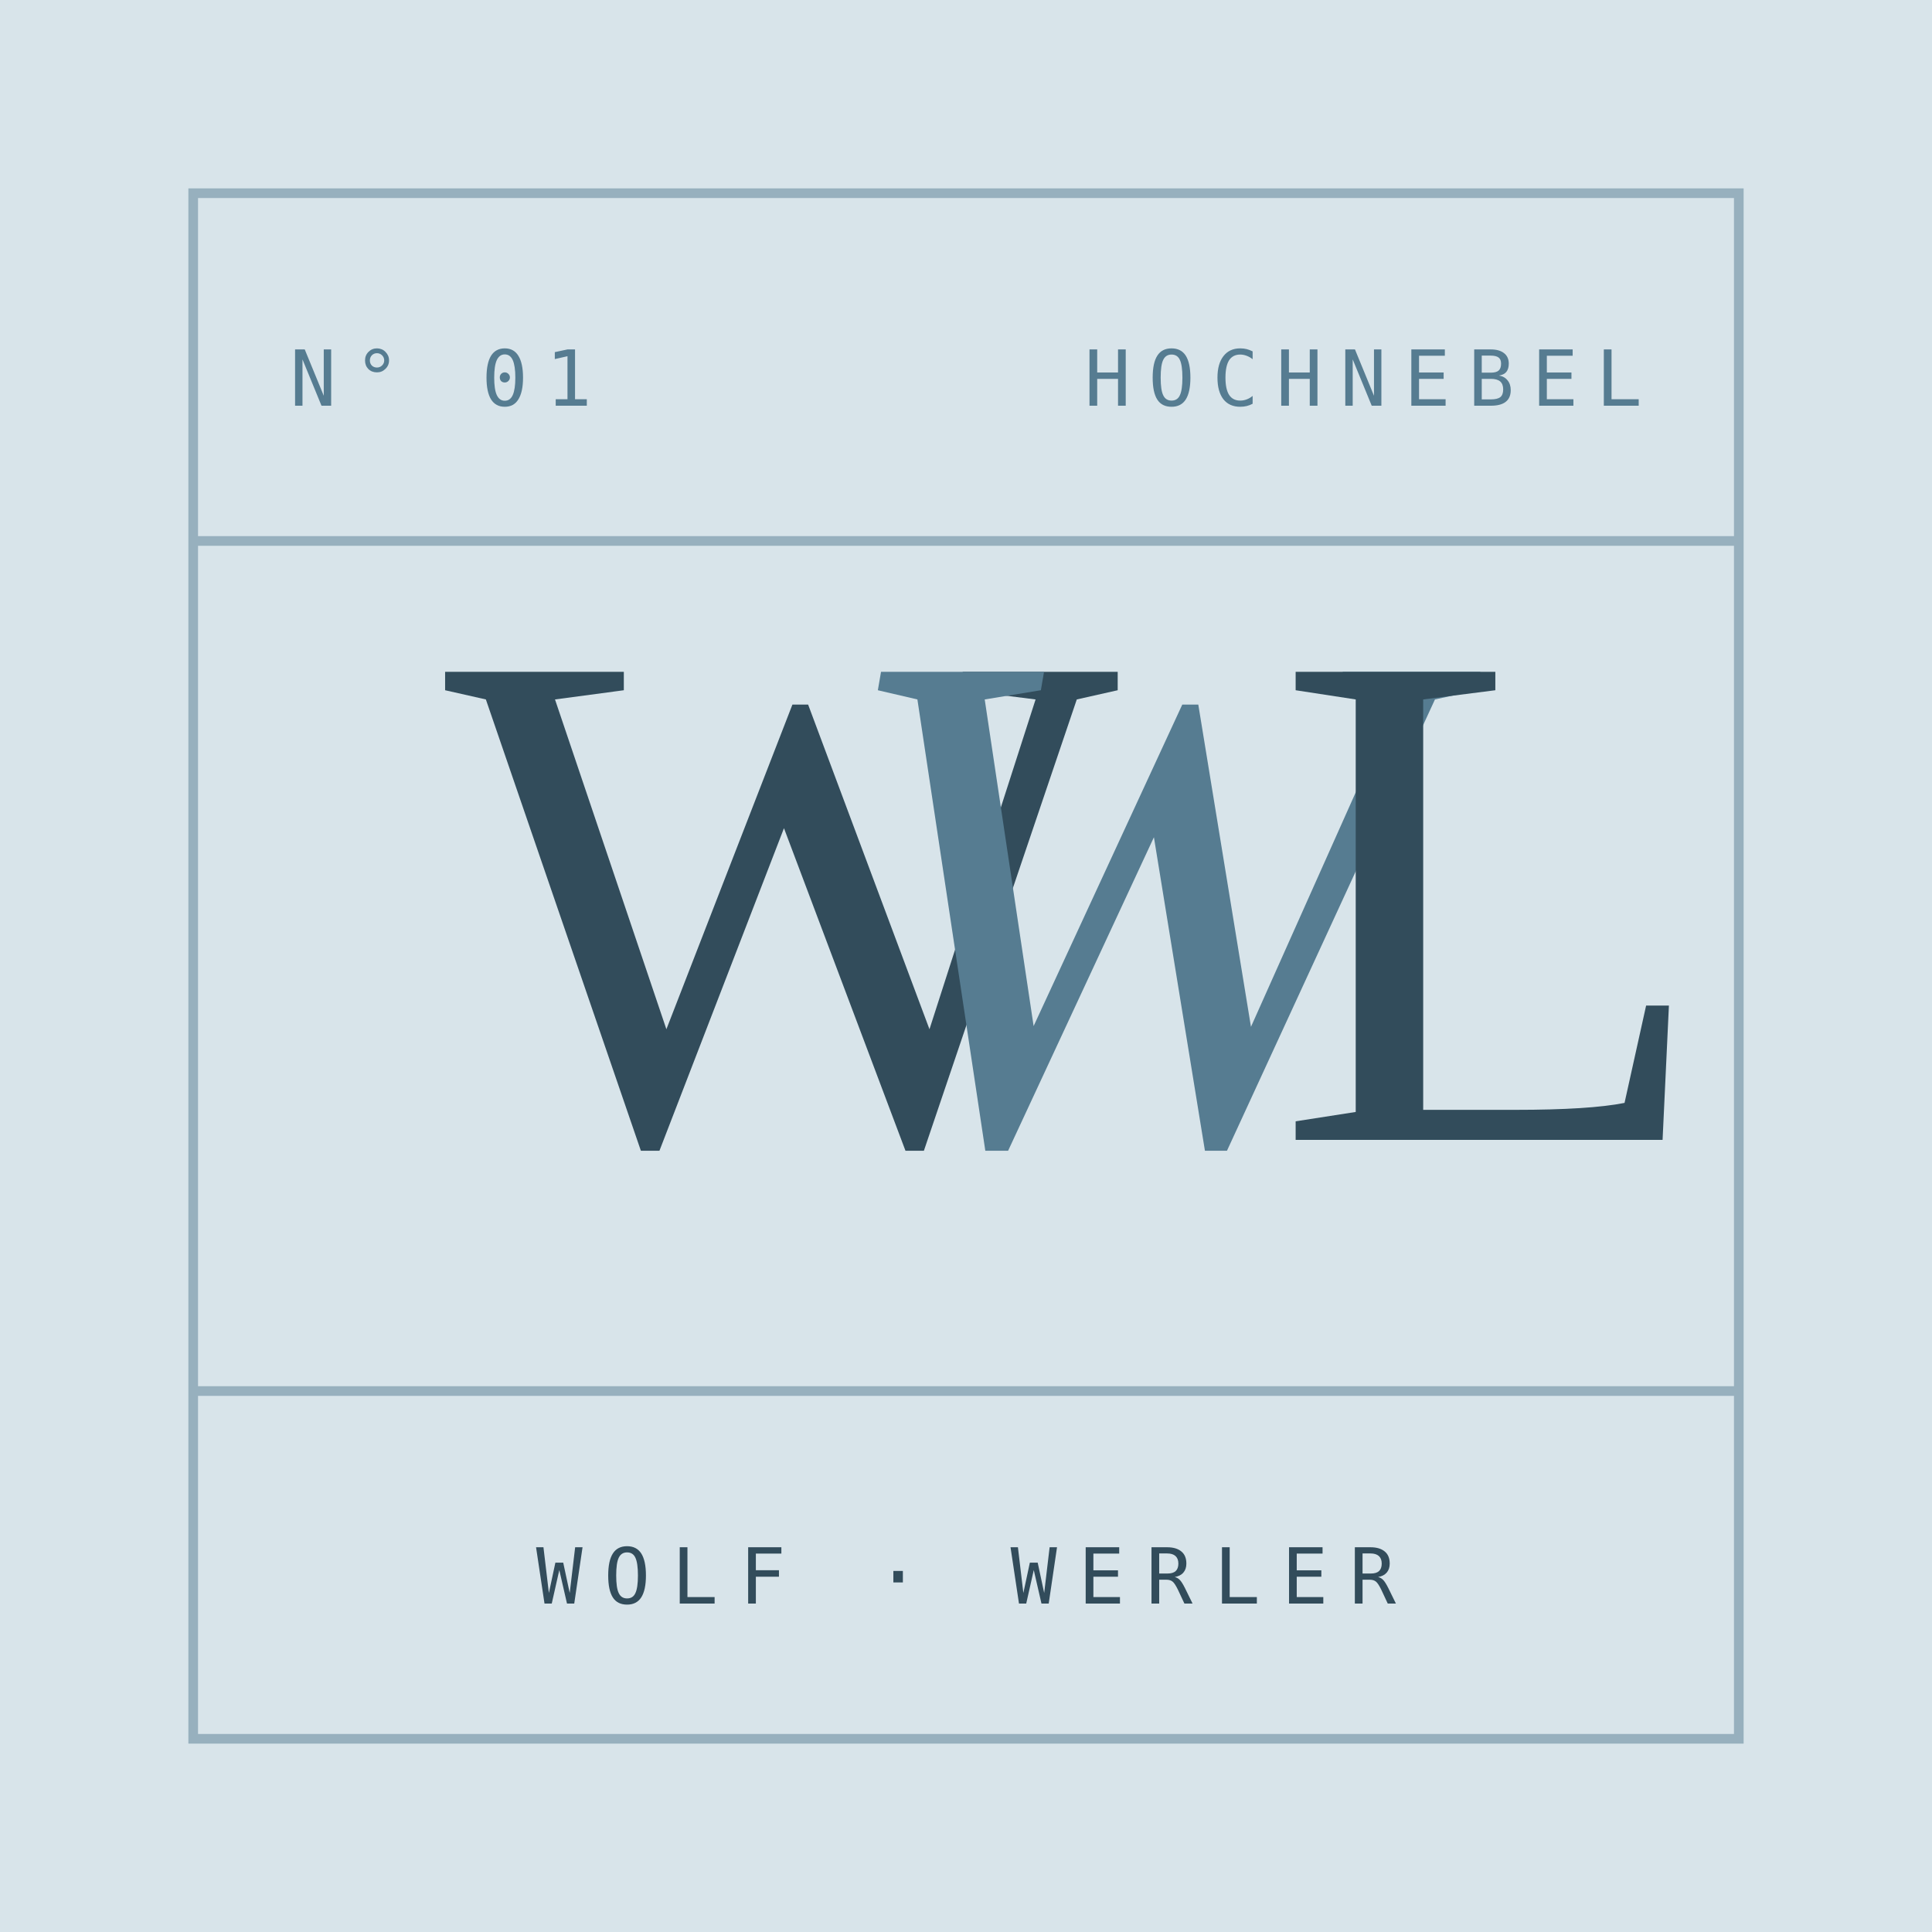
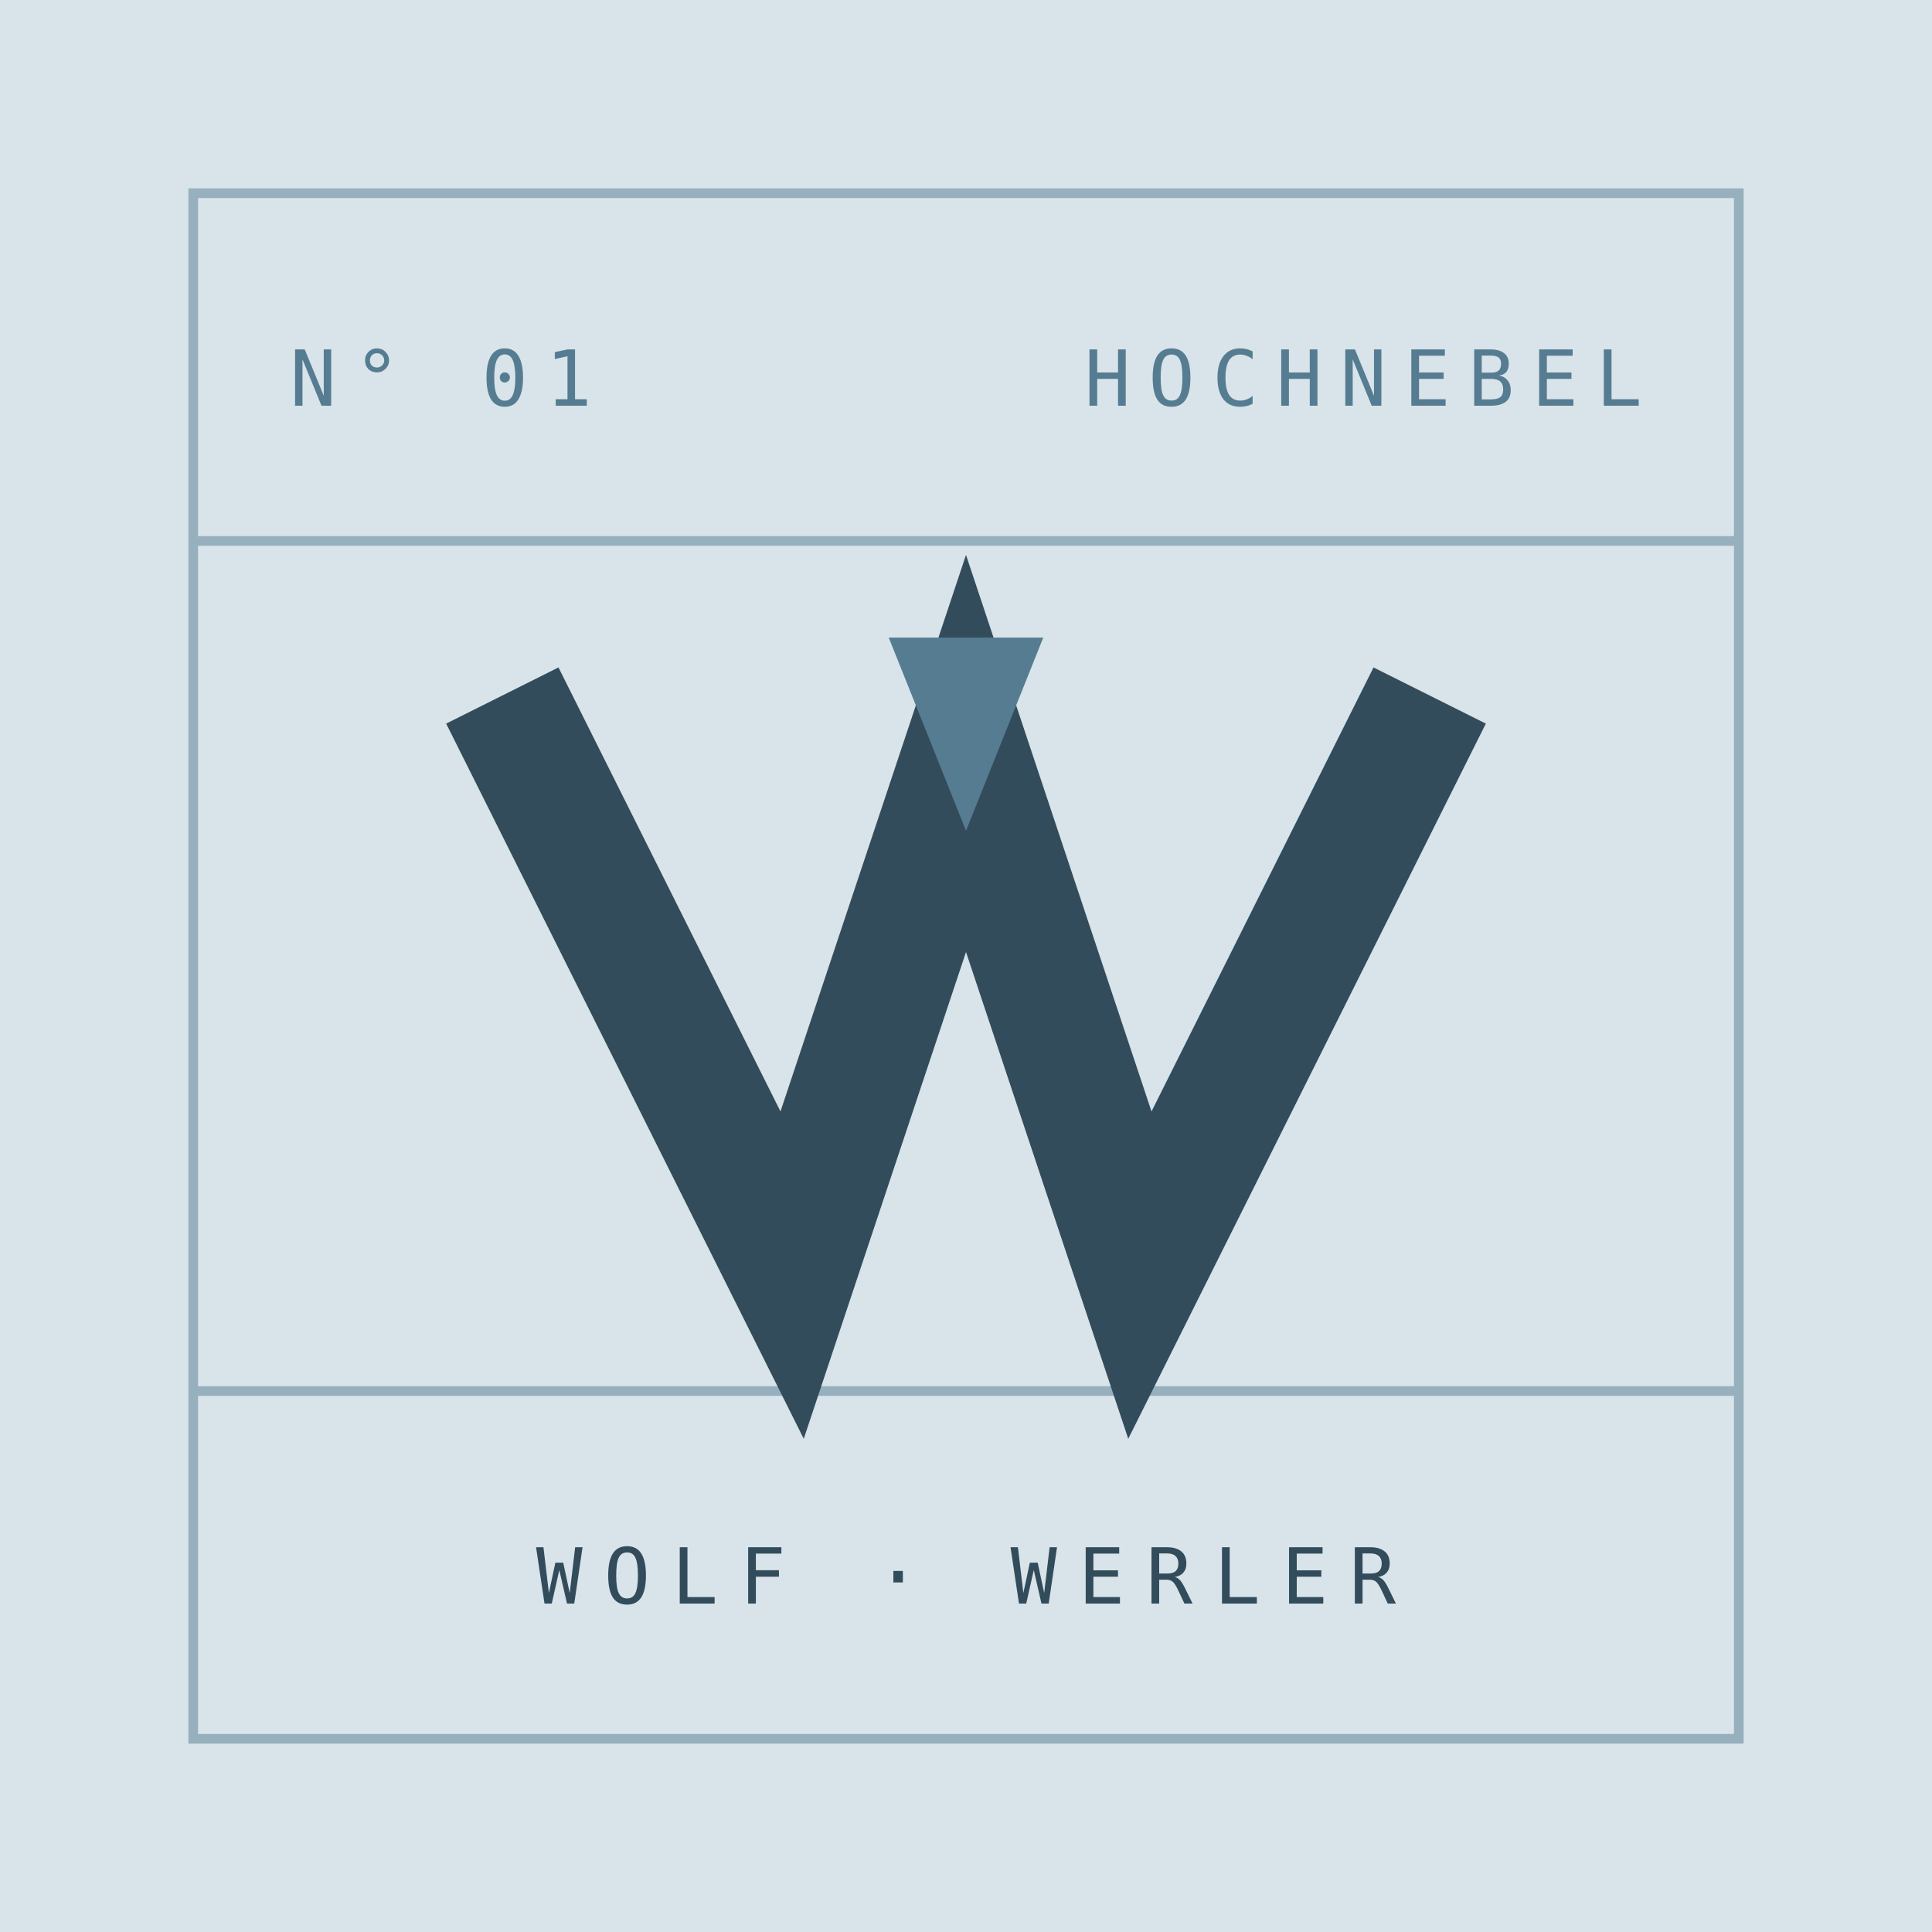
<svg xmlns="http://www.w3.org/2000/svg" viewBox="0 0 200 200" role="img" aria-labelledby="t d">
  <rect width="200" height="200" fill="#D8E4EA" />
  <rect x="20" y="20" width="160" height="160" fill="none" stroke="#97B0BE" stroke-width="1" />
  <line x1="20" y1="56" x2="180" y2="56" stroke="#97B0BE" stroke-width="1" />
  <line x1="20" y1="144" x2="180" y2="144" stroke="#97B0BE" stroke-width="1" />
  <g font-family="'JetBrains Mono', ui-monospace, Menlo, monospace" font-size="8" letter-spacing="1.8" fill="#567C91">
    <text x="30" y="42">N° 01</text>
    <text x="170" y="42" text-anchor="end">HOCHNEBEL</text>
  </g>
-   <g font-family="'Instrument Serif', 'Times New Roman', serif" font-weight="400" font-size="74">
-     <text x="46" y="118" fill="#324C5B">W</text>
-     <text x="86" y="118" fill="#567C91" font-style="italic">W</text>
-     <text x="132" y="118" fill="#324C5B">L</text>
+   <g fill="none" stroke="#324C5B" stroke-width="13" stroke-linejoin="miter" stroke-linecap="butt" stroke-miterlimit="8">
+     <polyline points="52,72 82,132 100,78 118,132 148,72" />
  </g>
+   <polygon points="92,66 108,66 100,86" fill="#567C91" />
  <g font-family="'JetBrains Mono', ui-monospace, Menlo, monospace" font-size="8" letter-spacing="2.2" fill="#324C5B">
    <text x="100" y="166" text-anchor="middle">WOLF · WERLER</text>
  </g>
</svg>
